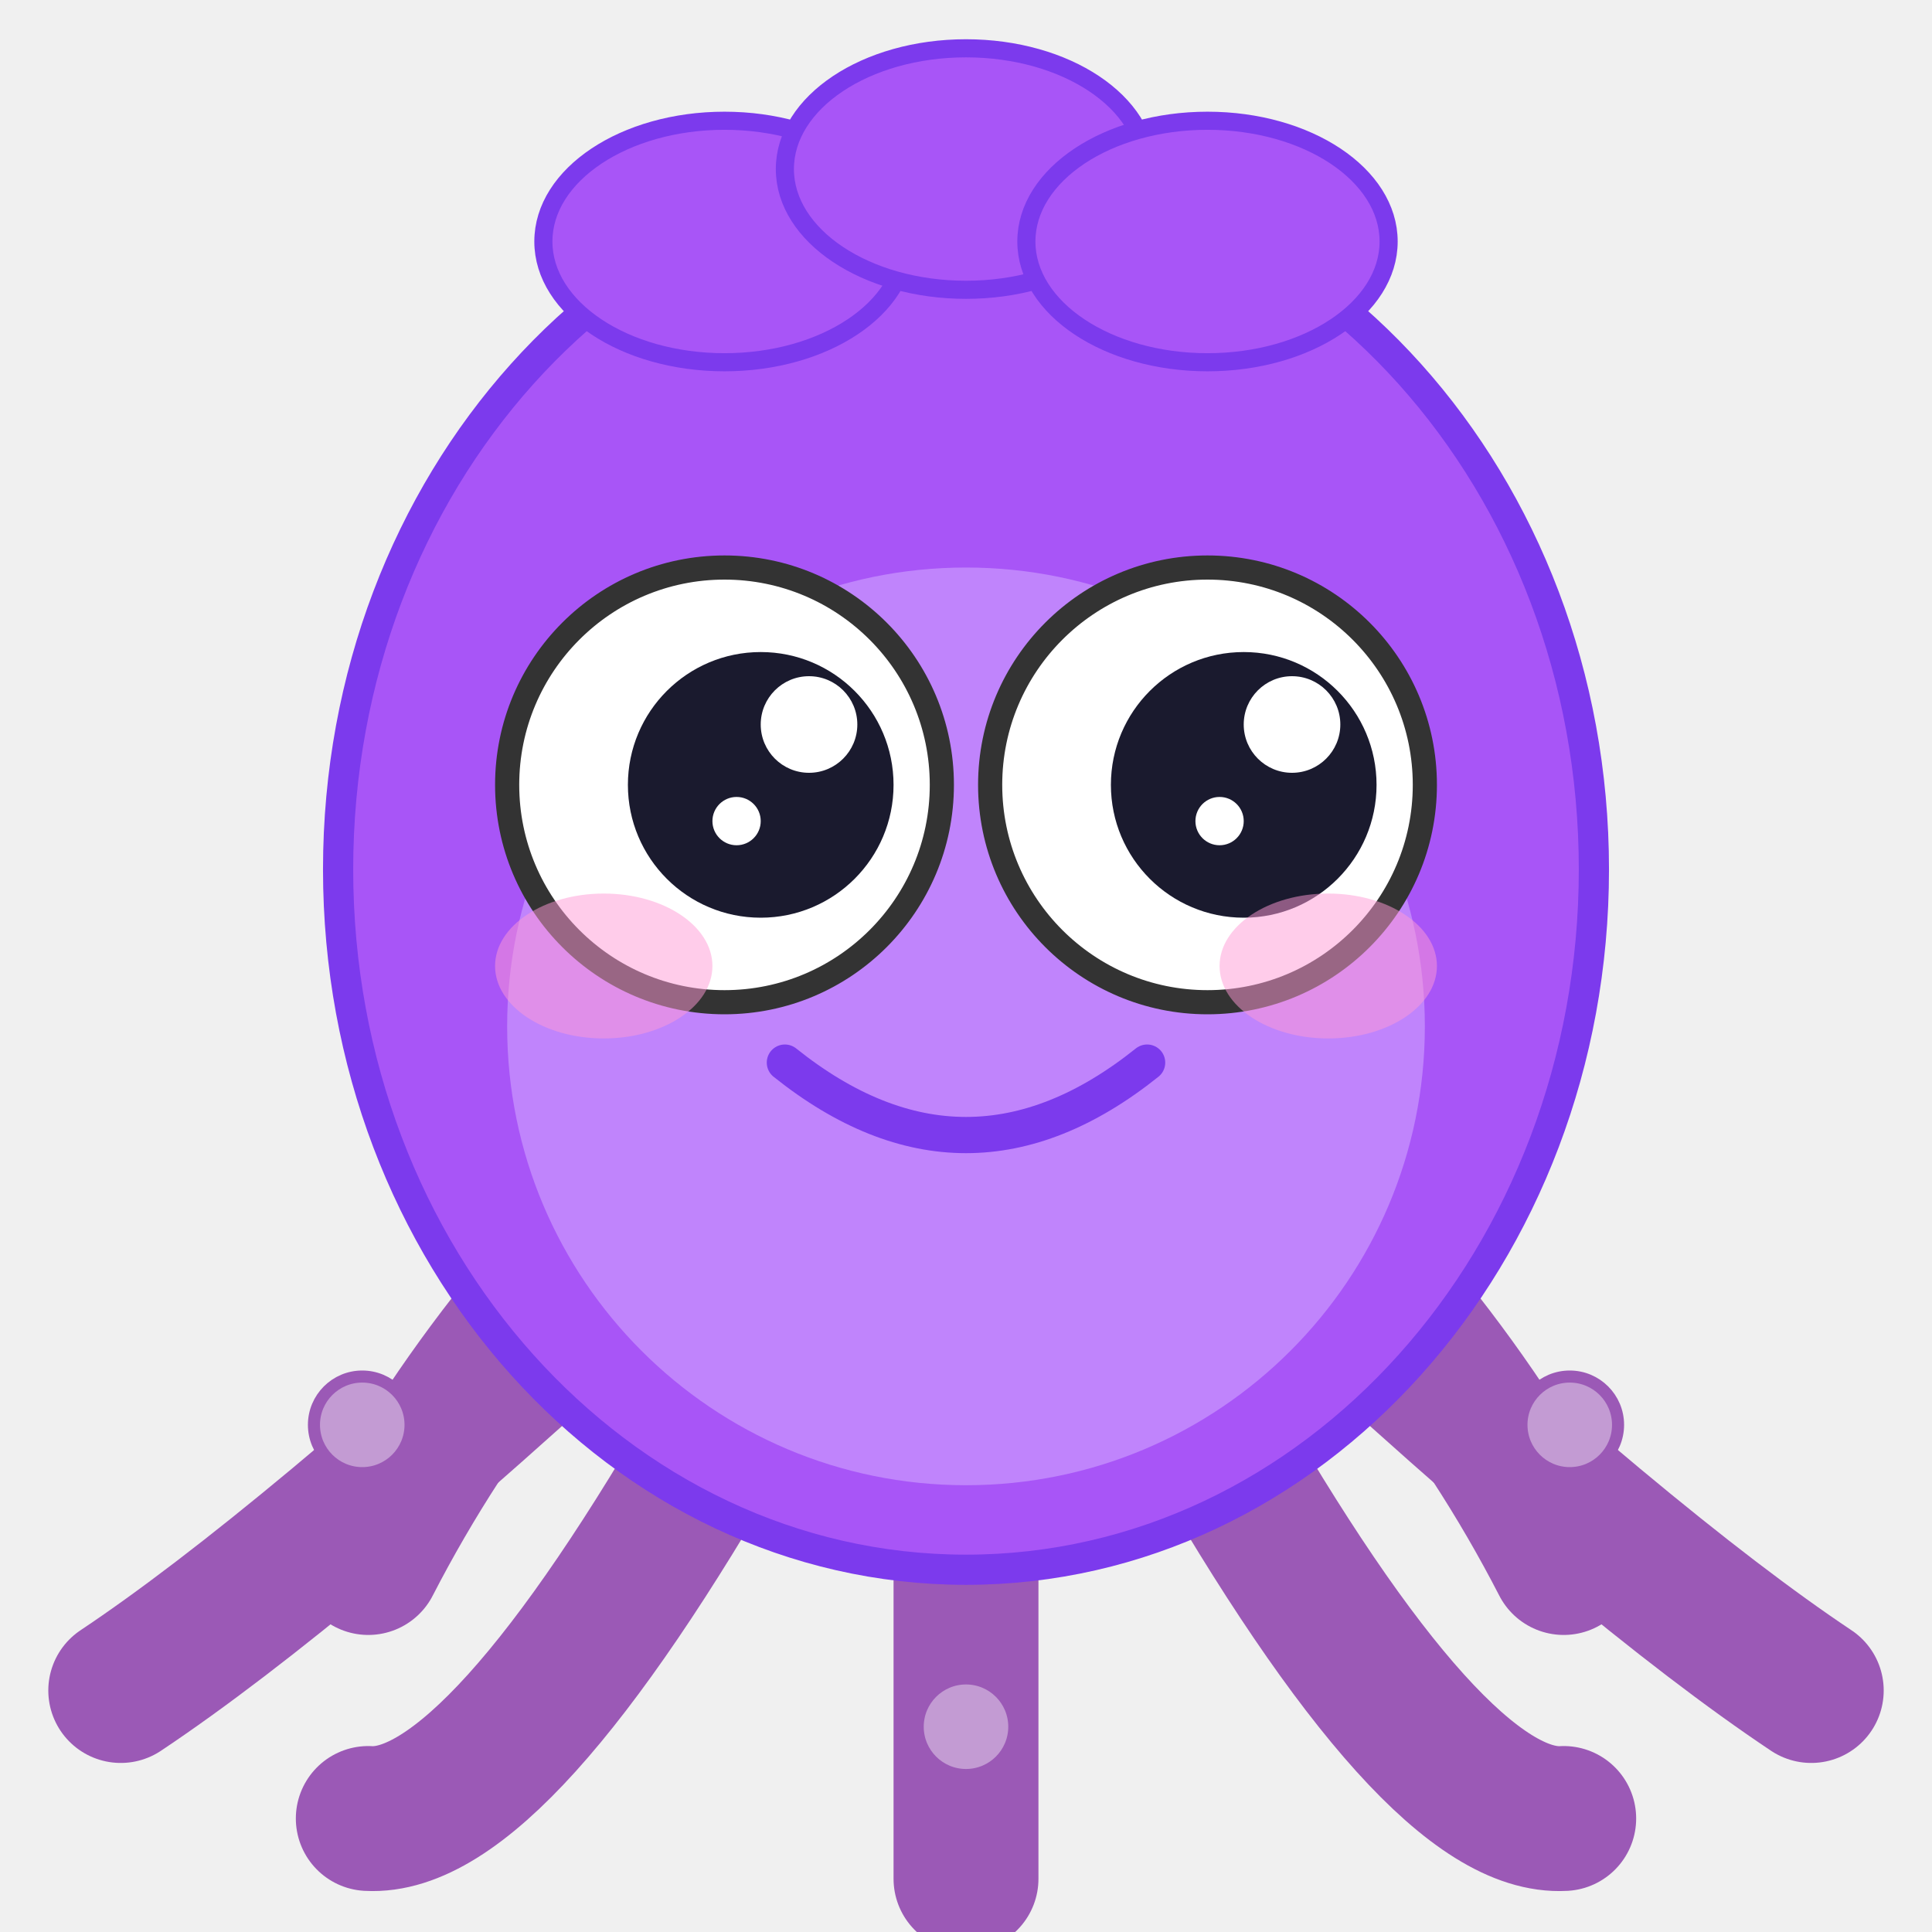
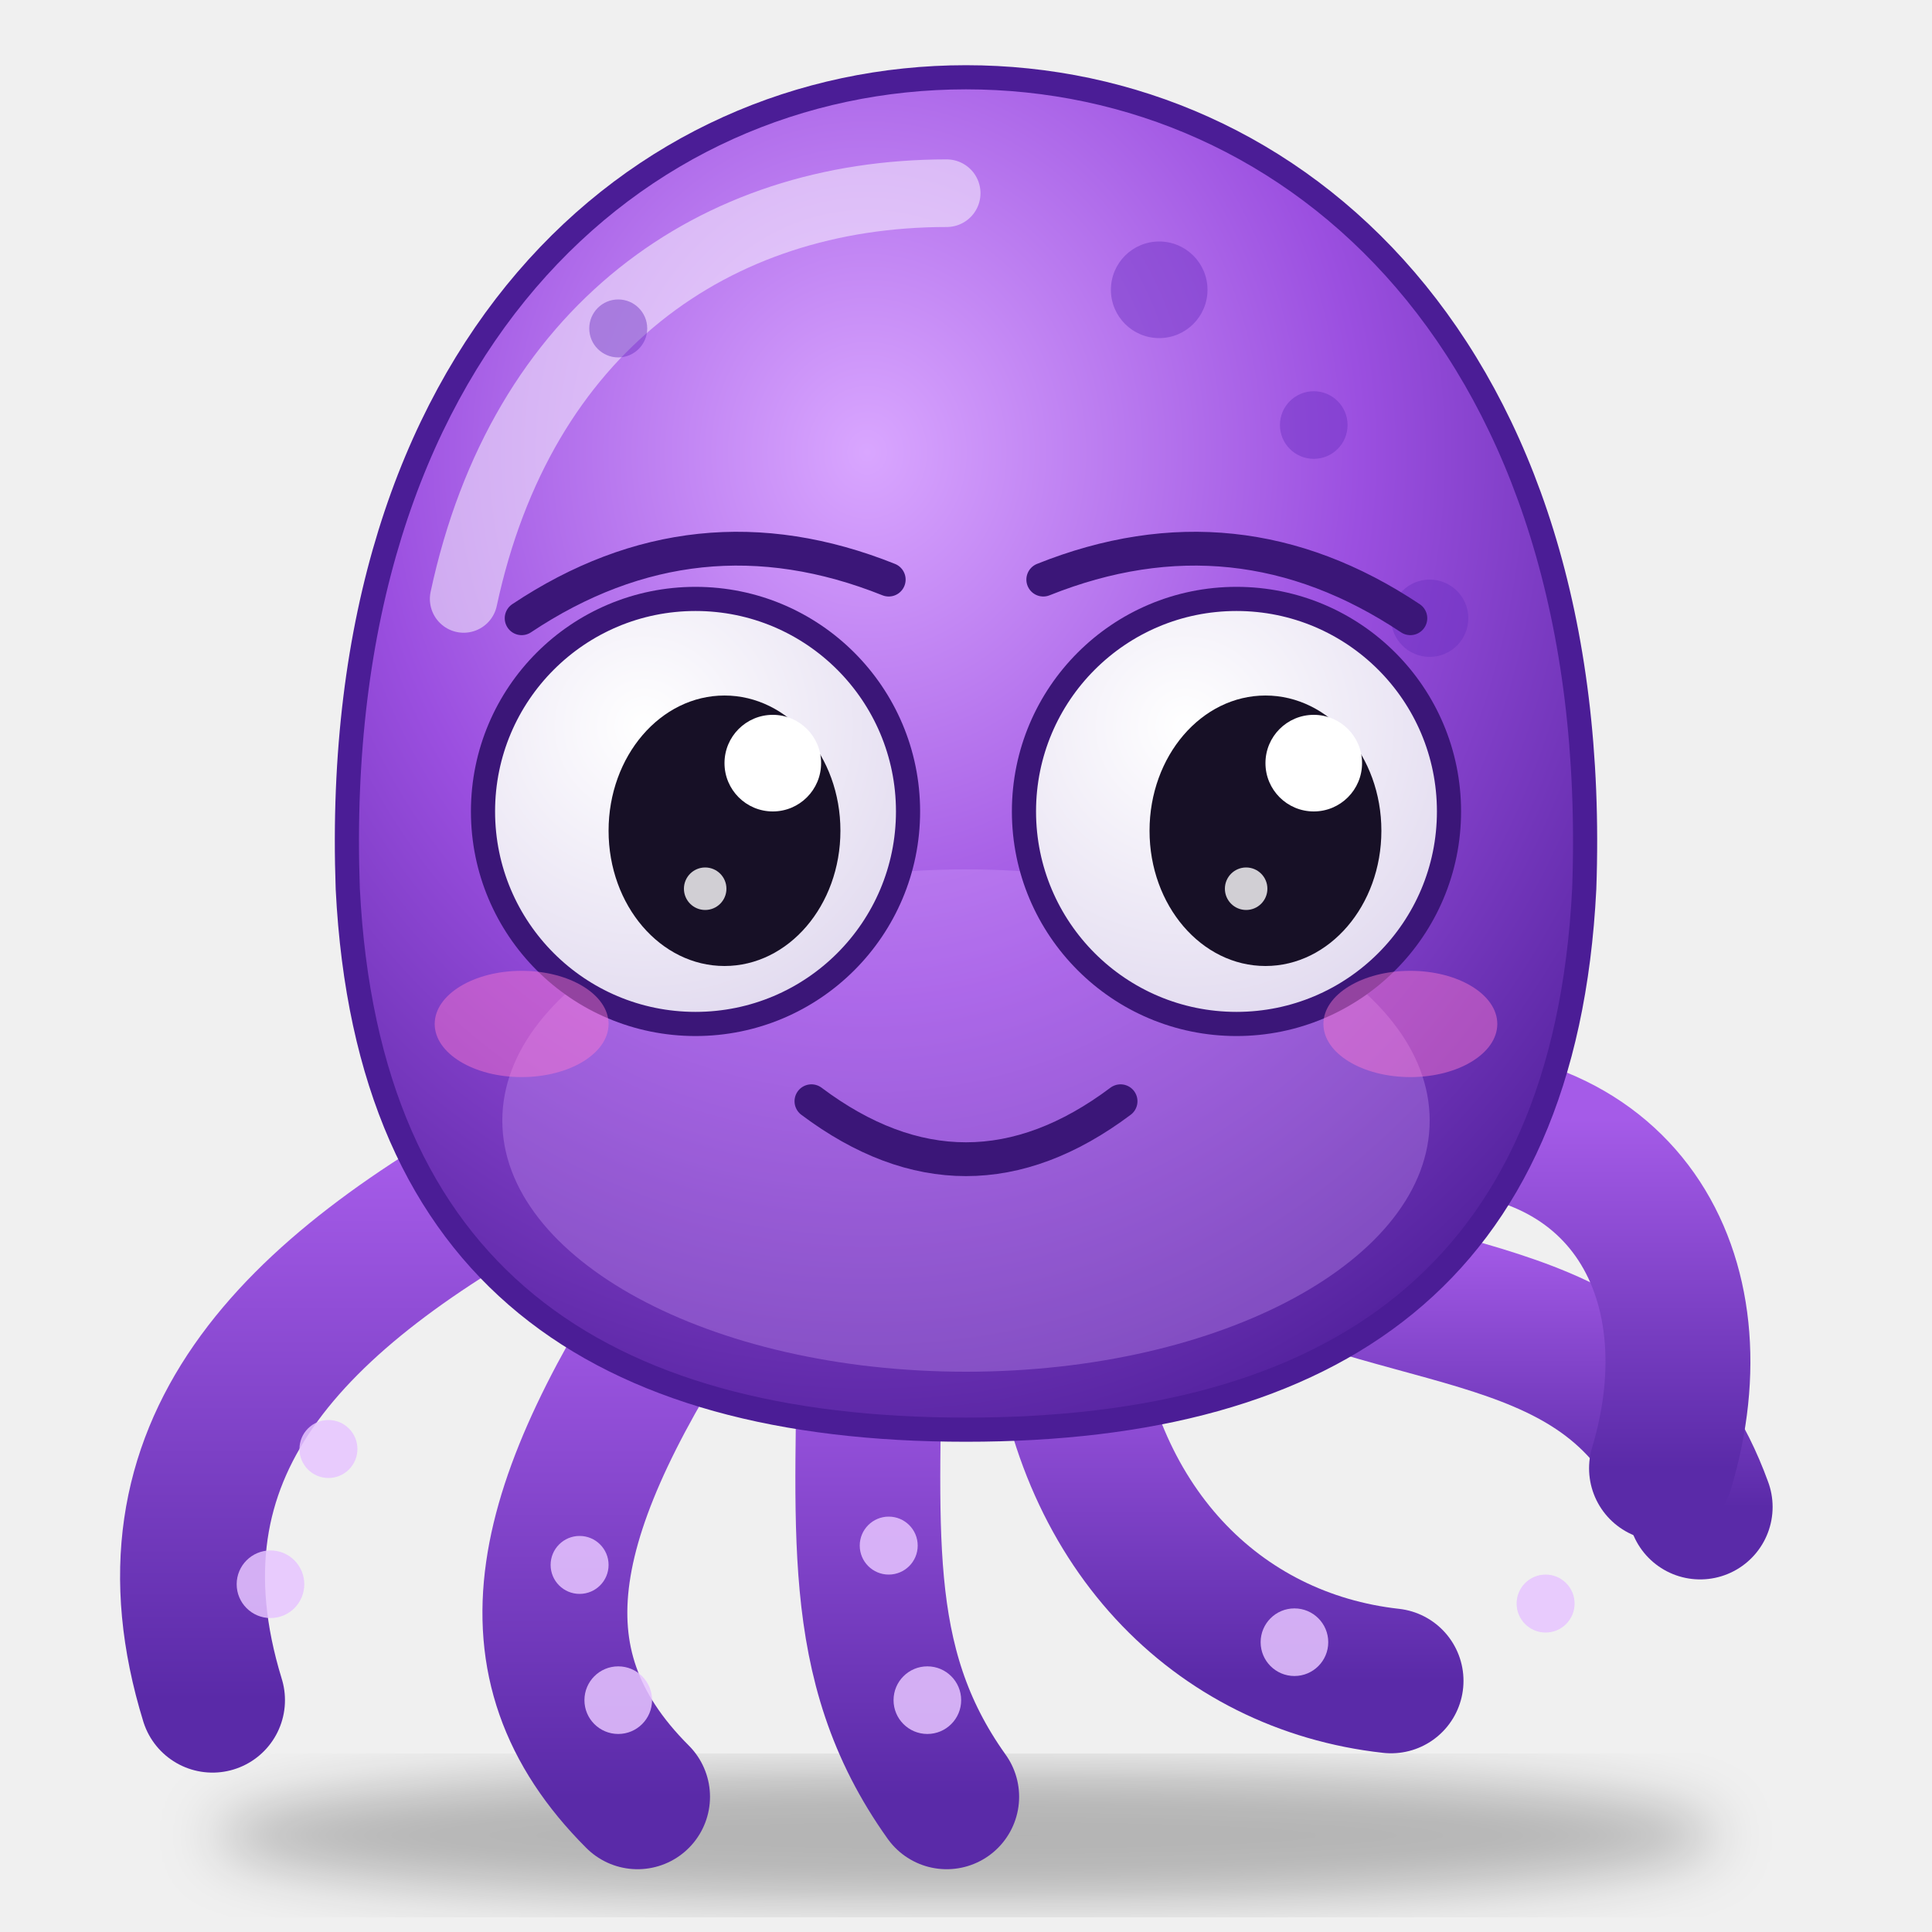
- <svg xmlns="http://www.w3.org/2000/svg" viewBox="0 0 160 160">
-   <path d="M108 105 Q135 130 150 140" stroke="#9b59b6" stroke-width="12" stroke-linecap="round" fill="none" />
-   <path d="M99.8 117.7 Q118.9 151.2 129.5 150.6" stroke="#9b59b6" stroke-width="12" stroke-linecap="round" fill="none" />
-   <path d="M80 123 Q80 160 80 155" stroke="#9b59b6" stroke-width="12" stroke-linecap="round" fill="none" />
-   <path d="M60.2 117.7 Q41.1 151.2 30.5 150.6" stroke="#9b59b6" stroke-width="12" stroke-linecap="round" fill="none" />
-   <path d="M52 105 Q25 130 10 140" stroke="#9b59b6" stroke-width="12" stroke-linecap="round" fill="none" />
-   <path d="M60.2 92.3 Q41.1 108.8 30.5 129.4" stroke="#9b59b6" stroke-width="12" stroke-linecap="round" fill="none" />
-   <path d="M80 87 Q80 100 80 125" stroke="#9b59b6" stroke-width="12" stroke-linecap="round" fill="none" />
-   <path d="M99.8 92.3 Q118.9 108.8 129.5 129.4" stroke="#9b59b6" stroke-width="12" stroke-linecap="round" fill="none" />
-   <circle cx="130" cy="118" r="4" fill="#c39bd3" stroke="#9b59b6" stroke-width="1" />
-   <circle cx="80" cy="143" r="4" fill="#c39bd3" stroke="#9b59b6" stroke-width="1" />
-   <circle cx="30" cy="118" r="4" fill="#c39bd3" stroke="#9b59b6" stroke-width="1" />
-   <circle cx="80" cy="93" r="4" fill="#c39bd3" stroke="#9b59b6" stroke-width="1" />
-   <ellipse cx="80" cy="72" rx="52" ry="58" fill="#a855f7" stroke="#7c3aed" stroke-width="2.5" />
-   <ellipse cx="80" cy="85" rx="38" ry="38" fill="#c084fc" />
-   <circle cx="60" cy="65" r="18" fill="white" stroke="#333" stroke-width="2" />
-   <circle cx="100" cy="65" r="18" fill="white" stroke="#333" stroke-width="2" />
-   <circle cx="63" cy="65" r="11" fill="#1a1a2e" />
-   <circle cx="103" cy="65" r="11" fill="#1a1a2e" />
-   <circle cx="67" cy="60" r="4" fill="white" />
-   <circle cx="107" cy="60" r="4" fill="white" />
-   <circle cx="61" cy="68" r="2" fill="white" />
-   <circle cx="101" cy="68" r="2" fill="white" />
-   <path d="M65 88 Q80 100 95 88" stroke="#7c3aed" stroke-width="3" fill="none" stroke-linecap="round" />
-   <ellipse cx="50" cy="80" rx="9" ry="6" fill="#ff9ad5" opacity="0.5" />
-   <ellipse cx="110" cy="80" rx="9" ry="6" fill="#ff9ad5" opacity="0.5" />
-   <ellipse cx="60" cy="20" rx="15" ry="10" fill="#a855f7" stroke="#7c3aed" stroke-width="1.5" />
-   <ellipse cx="80" cy="14" rx="15" ry="10" fill="#a855f7" stroke="#7c3aed" stroke-width="1.5" />
-   <ellipse cx="100" cy="20" rx="15" ry="10" fill="#a855f7" stroke="#7c3aed" stroke-width="1.5" />
+ <svg xmlns="http://www.w3.org/2000/svg" viewBox="0 0 200 200">
+   <defs>
+     <radialGradient id="ob" cx="42%" cy="28%" r="80%">
+       <stop offset="0" stop-color="#d9a6ff" />
+       <stop offset=".5" stop-color="#9b4fe0" />
+       <stop offset="1" stop-color="#4b1d96" />
+     </radialGradient>
+     <linearGradient id="oa" x1="0" y1="0" x2="0" y2="1">
+       <stop offset="0" stop-color="#a55be8" />
+       <stop offset="1" stop-color="#5a2aa8" />
+     </linearGradient>
+     <radialGradient id="oe" cx="38%" cy="30%" r="70%">
+       <stop offset="0" stop-color="#fff" />
+       <stop offset="1" stop-color="#e3dcf0" />
+     </radialGradient>
+     <filter id="os">
+       <feGaussianBlur stdDeviation="3" />
+     </filter>
+   </defs>
+   <ellipse cx="100" cy="190" rx="78" ry="7" fill="#000" opacity=".25" filter="url(#os)" />
+   <g fill="none" stroke="url(#oa)" stroke-width="15" stroke-linecap="round">
+     <path d="M56 120C30 134 14 150 22 176" />
+     <path d="M72 132C56 156 52 172 66 186" />
+     <path d="M90 136C90 158 88 172 98 186" />
+     <path d="M110 136c2 22 16 36 34 38" />
+     <path d="M128 128c20 10 40 6 48 28" />
+     <path d="M144 116c24-2 34 16 28 36" />
+   </g>
+   <g fill="#e6c4ff" opacity=".85">
+     <circle cx="28" cy="164" r="3.500" />
+     <circle cx="34" cy="150" r="3" />
+     <circle cx="64" cy="176" r="3.500" />
+     <circle cx="60" cy="162" r="3" />
+     <circle cx="96" cy="176" r="3.500" />
+     <circle cx="92" cy="160" r="3" />
+     <circle cx="134" cy="170" r="3.500" />
+     <circle cx="160" cy="166" r="3" />
+   </g>
+   <path d="M36 92C34 36 66 8 100 8s66 28 64 84c-2 40-26 56-64 56S38 132 36 92z" fill="url(#ob)" stroke="#4b1d96" stroke-width="2.500" />
+   <path d="M48 62C54 34 74 20 98 20" fill="none" stroke="#fff" stroke-width="7" stroke-linecap="round" opacity=".5" />
+   <g fill="#6a2fc0" opacity=".45">
+     <circle cx="120" cy="30" r="5" />
+     <circle cx="136" cy="44" r="3.500" />
+     <circle cx="64" cy="34" r="3" />
+     <circle cx="148" cy="64" r="4" />
+   </g>
+   <ellipse cx="100" cy="116" rx="48" ry="26" fill="#d6a6ff" opacity=".3" />
+   <circle cx="72" cy="84" r="22" fill="url(#oe)" stroke="#3b1678" stroke-width="2.500" />
+   <circle cx="128" cy="84" r="22" fill="url(#oe)" stroke="#3b1678" stroke-width="2.500" />
+   <ellipse cx="75" cy="86" rx="12" ry="14" fill="#171026" />
+   <ellipse cx="131" cy="86" rx="12" ry="14" fill="#171026" />
+   <circle cx="80" cy="79" r="5" fill="#fff" />
+   <circle cx="136" cy="79" r="5" fill="#fff" />
+   <circle cx="73" cy="92" r="2.200" fill="#fff" opacity=".8" />
+   <circle cx="129" cy="92" r="2.200" fill="#fff" opacity=".8" />
+   <path d="M54 64q18-12 38-4M108 60q20-8 38 4" fill="none" stroke="#3b1678" stroke-width="3.500" stroke-linecap="round" />
+   <path d="M84 114q16 12 32 0" fill="none" stroke="#3b1678" stroke-width="3.500" stroke-linecap="round" />
+   <ellipse cx="54" cy="106" rx="9" ry="5.500" fill="#ff7ad0" opacity=".45" />
+   <ellipse cx="146" cy="106" rx="9" ry="5.500" fill="#ff7ad0" opacity=".45" />
</svg>
